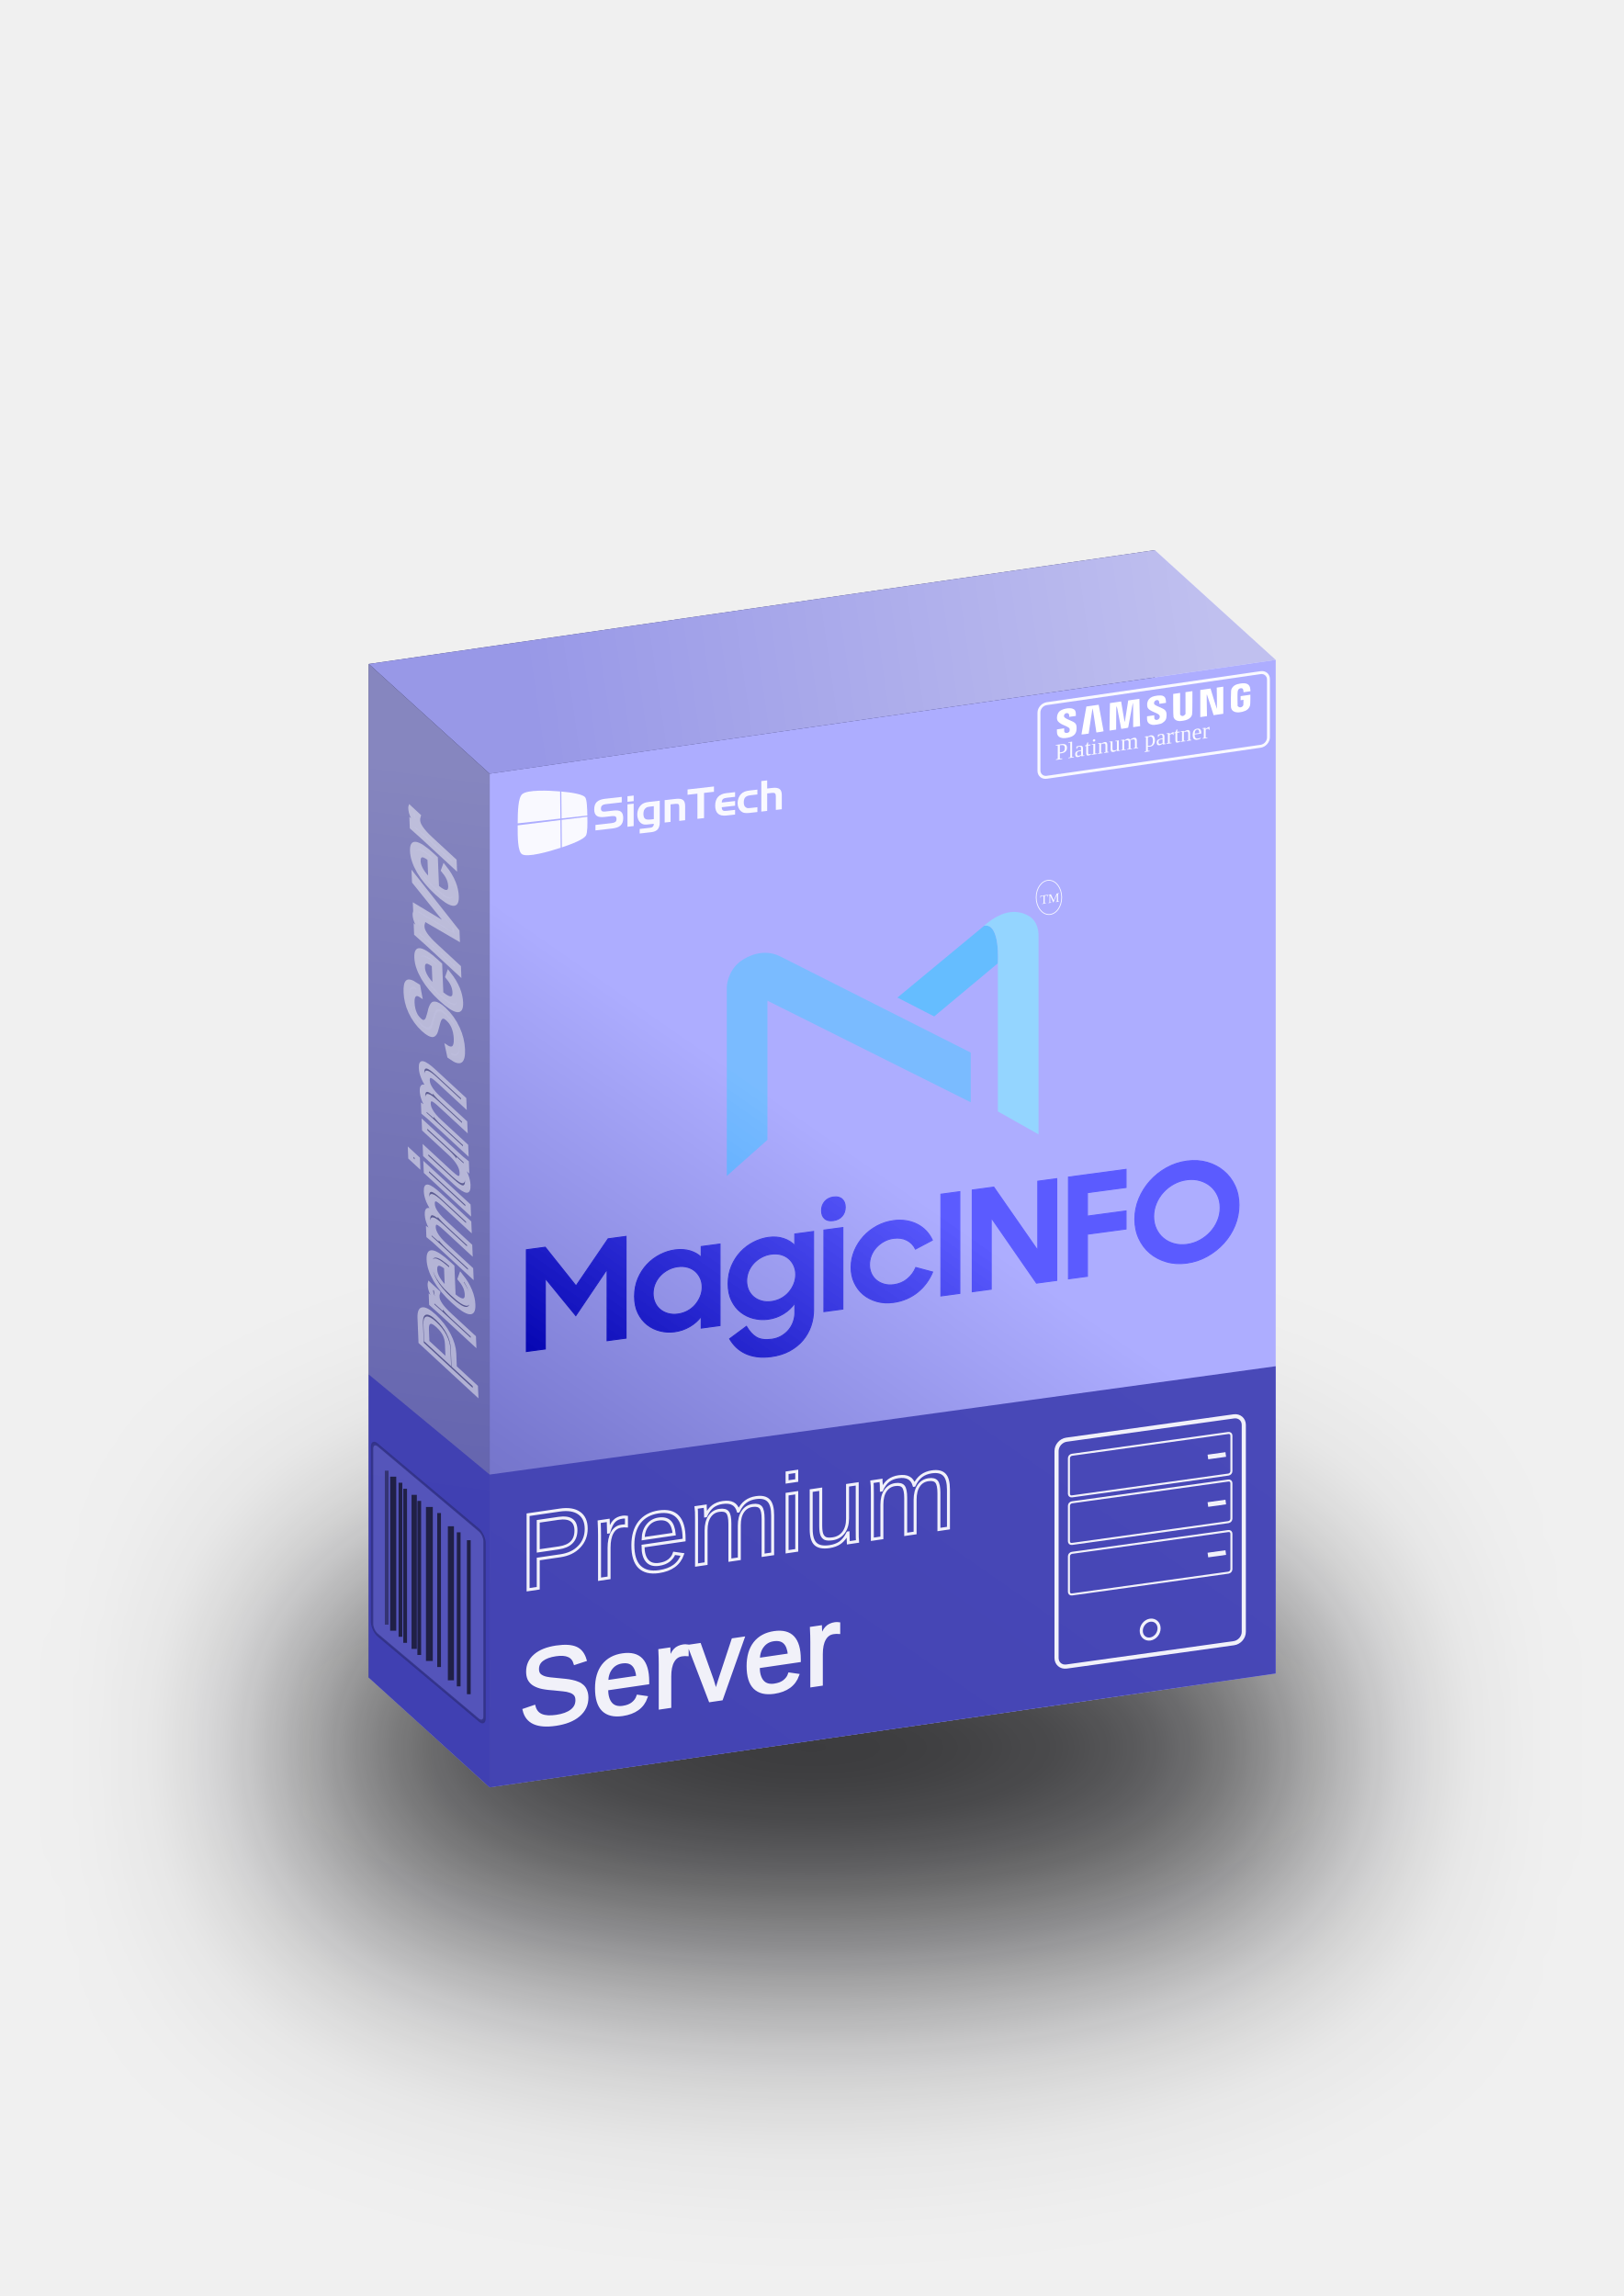
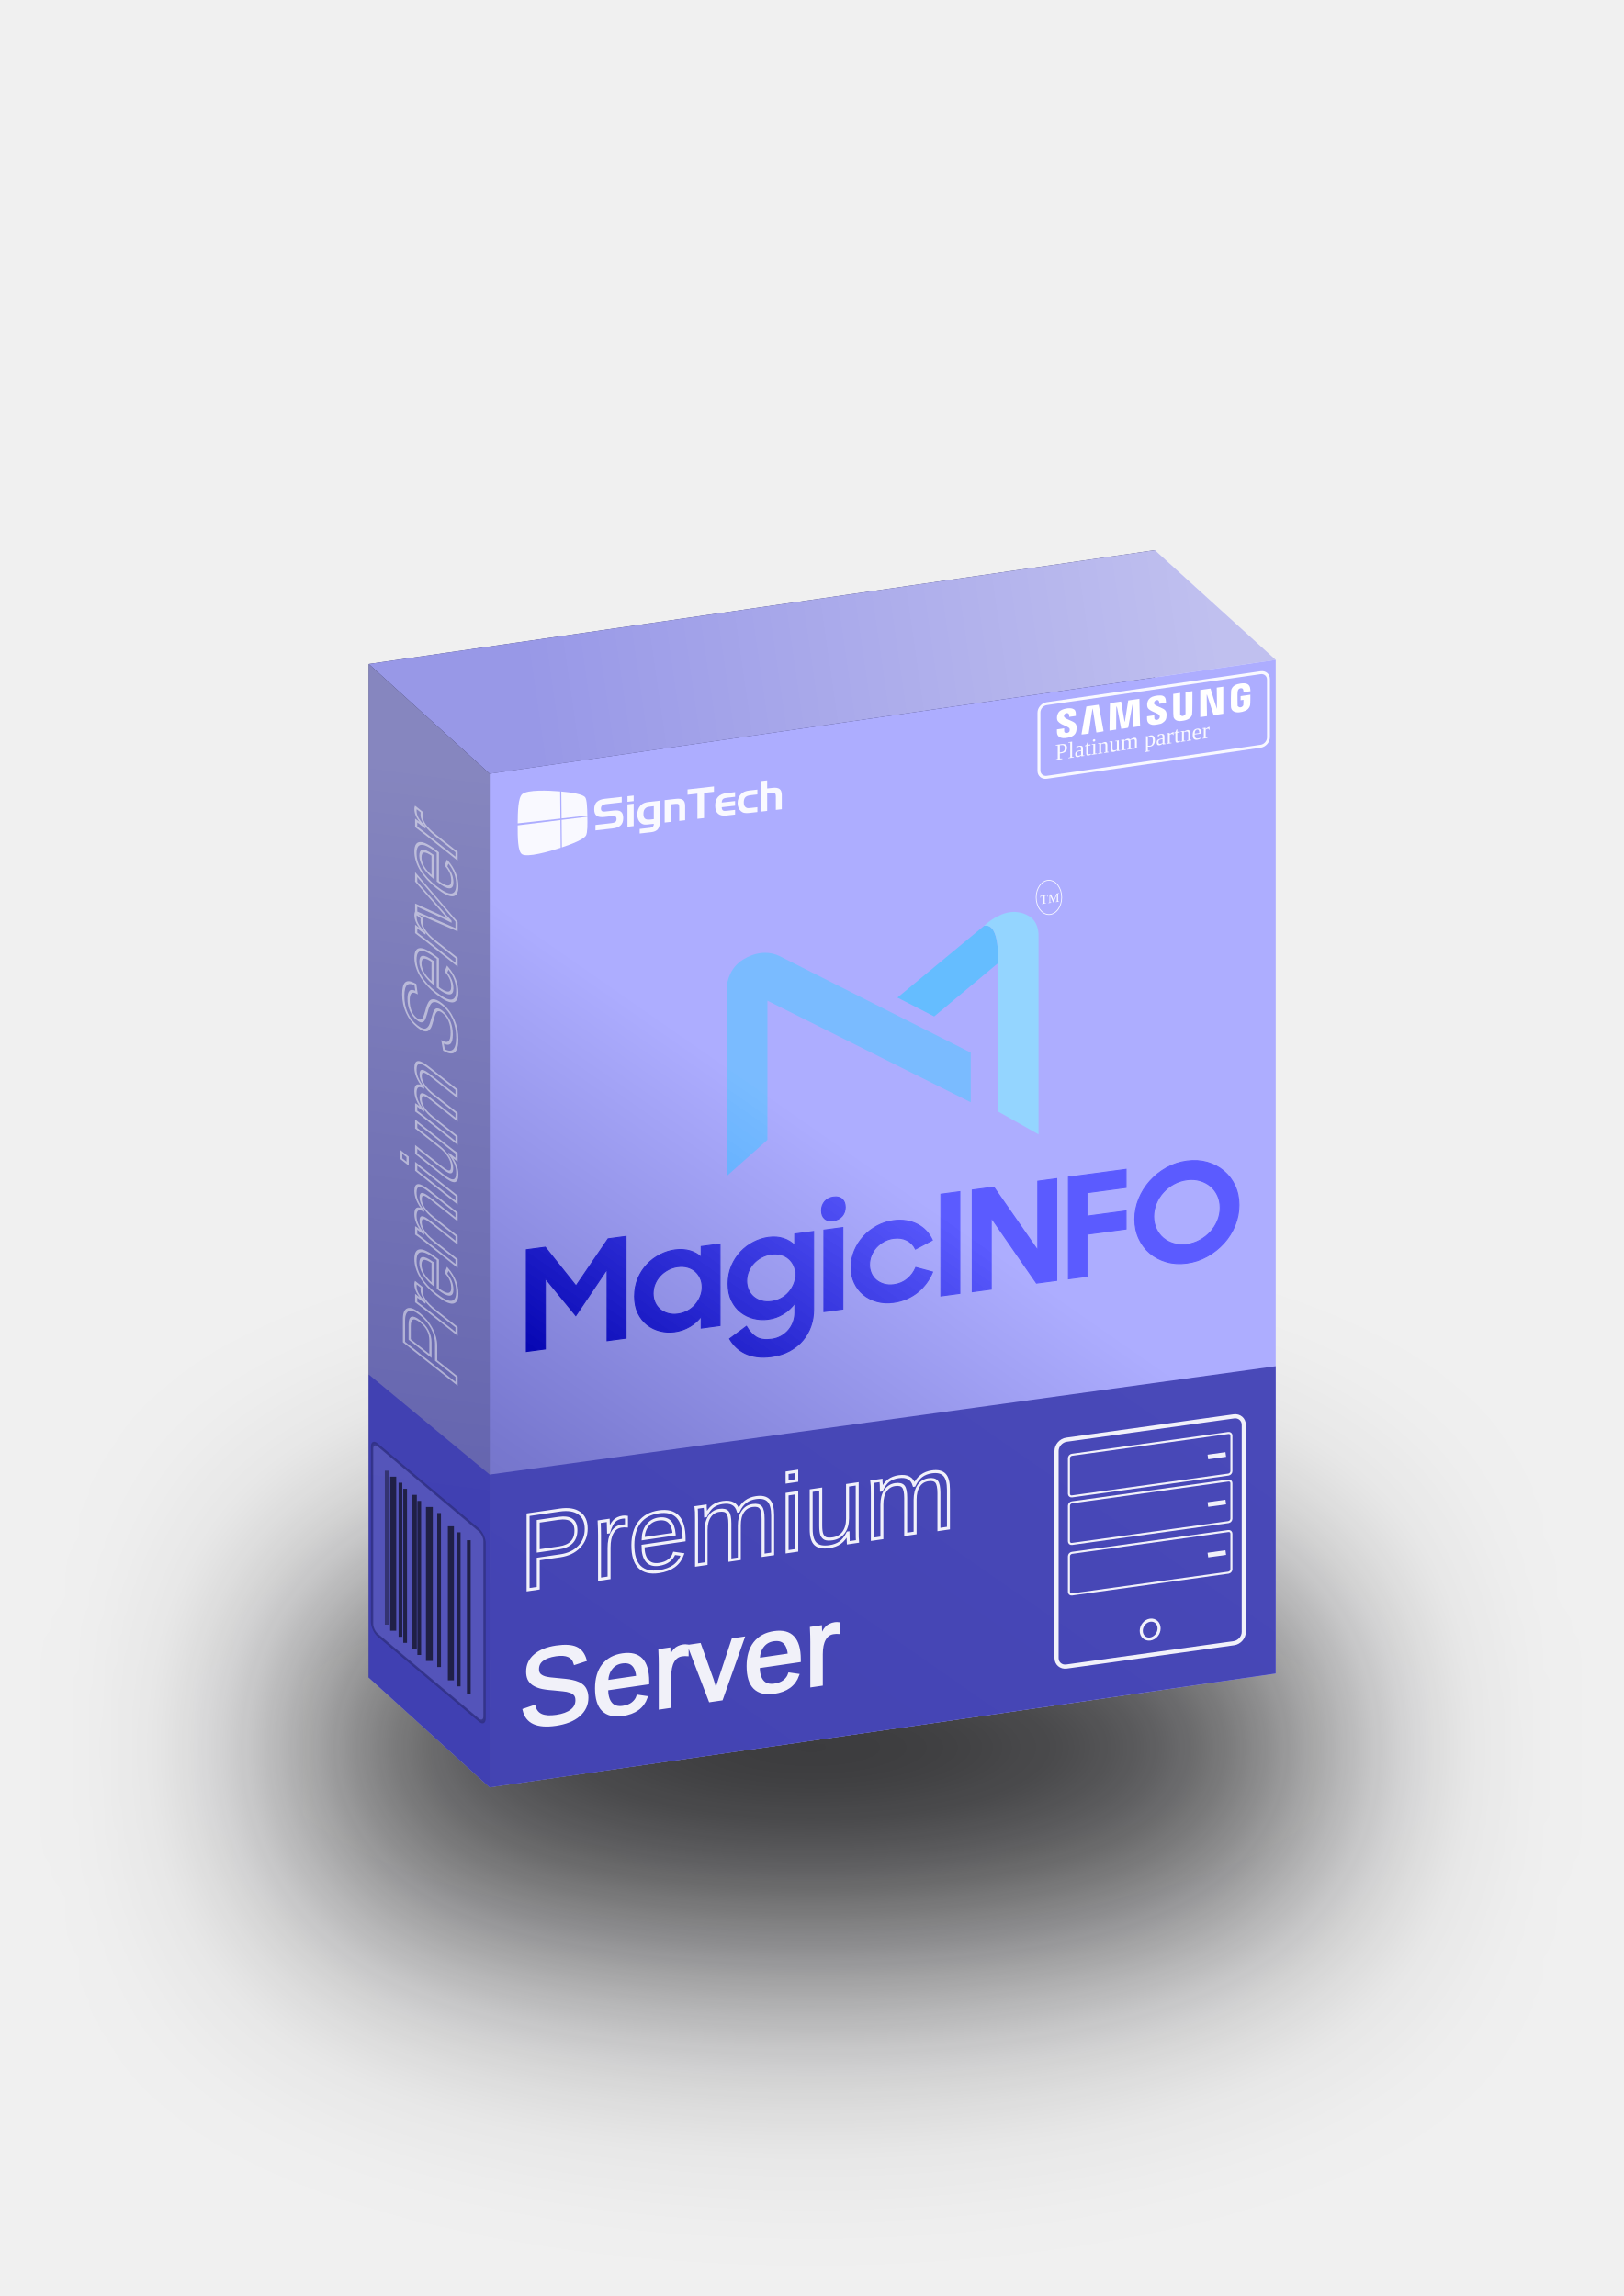
<svg xmlns="http://www.w3.org/2000/svg" xmlns:xlink="http://www.w3.org/1999/xlink" width="210mm" height="297mm" viewBox="0 0 210 297" version="1.1" id="svg316" xml:space="preserve">
  <defs id="defs313">
    <rect x="159" y="64" width="500" height="128" id="rect251561" />
    <rect x="-145" y="500.213" width="296" height="135.787" id="rect251554" />
    <rect x="252" y="730" width="206" height="133" id="rect27036" />
    <linearGradient id="linearGradient11062">
      <stop style="stop-color:#9898e7;stop-opacity:1;" offset="0.127" id="stop11058" />
      <stop style="stop-color:#c0c0ef;stop-opacity:1;" offset="1" id="stop11060" />
    </linearGradient>
    <linearGradient id="linearGradient9733">
      <stop style="stop-color:#adadff;stop-opacity:1;" offset="0.469" id="stop9729" />
      <stop style="stop-color:#7878cf;stop-opacity:1;" offset="0.788" id="stop11056" />
      <stop style="stop-color:#6464ae;stop-opacity:1" offset="1" id="stop9731" />
    </linearGradient>
    <linearGradient id="linearGradient8273">
      <stop style="stop-color:#5b5baa;stop-opacity:1;" offset="0" id="stop8269" />
      <stop style="stop-color:#8686bf;stop-opacity:1;" offset="1" id="stop8271" />
    </linearGradient>
    <polygon id="path-1" points="0 0 83.945 0 83.945 117.515 0 117.515" />
    <linearGradient xlink:href="#linearGradient8273" id="linearGradient8275" x1="47.694" y1="217.004" x2="63.327" y2="100.084" gradientUnits="userSpaceOnUse" />
    <linearGradient xlink:href="#linearGradient9733" id="linearGradient9735" x1="164.992" y1="85.359" x2="63.327" y2="231.199" gradientUnits="userSpaceOnUse" />
    <linearGradient xlink:href="#linearGradient11062" id="linearGradient11064" x1="55.51" y1="92.986" x2="157.176" y2="78.261" gradientUnits="userSpaceOnUse" />
    <filter style="color-interpolation-filters:sRGB;" id="filter11140" x="0" y="0" width="1" height="1">
      <feColorMatrix values="10 0.72 0.072 0 0 10 0.72 0.072 0 0 10 0.72 0.072 0 0 0 0 0 1 0 " id="feColorMatrix11138" result="fbSourceGraphic" />
      <feColorMatrix result="fbSourceGraphicAlpha" in="fbSourceGraphic" values="0 0 0 -1 0 0 0 0 -1 0 0 0 0 -1 0 0 0 0 1 0" id="feColorMatrix11142" />
      <feColorMatrix id="feColorMatrix11144" values="10 0.72 0.072 0 0 10 0.72 0.072 0 0 10 0.72 0.072 0 0 0 0 0 1 0 " in="fbSourceGraphic" />
    </filter>
    <filter style="color-interpolation-filters:sRGB" id="filter34859" x="-0.226" y="-0.934" width="1.453" height="2.868">
      <feGaussianBlur stdDeviation="16.665" id="feGaussianBlur34861" />
    </filter>
  </defs>
  <g id="layer4" style="stroke:none;fill:#010104;fill-opacity:1">
    <ellipse style="opacity:0.922;mix-blend-mode:normal;fill:#010104;fill-opacity:1;stroke:none;stroke-width:0.55;stroke-dasharray:none;stroke-opacity:1;filter:url(#filter34859)" id="path34591" cx="95.186" cy="196.42" rx="88.306" ry="21.413" transform="matrix(0.7994361,0,0,1.098844,28.81248,10.20283)" />
    <path d="M 0,0" id="path38730" class="UnoptimicedTransforms" />
  </g>
  <g id="layer6">
    <path d="m 149.359,71.163 15.633,14.196 V 216.475 l -15.633,-14.196 z" style="fill:#e9e9ff;fill-rule:evenodd;stroke:none;stroke-width:0.201;stroke-linejoin:round;stroke-opacity:1" id="path36452" />
    <path d="M 47.694,85.888 V 217.004 L 149.359,202.279 V 71.163 Z" style="fill:#353564;fill-rule:evenodd;stroke:none;stroke-width:0.228;stroke-linejoin:round;stroke-opacity:1" id="path36454" />
    <path d="M 47.694,217.004 63.327,231.199 164.992,216.475 149.359,202.279 Z" style="fill:#afafde;fill-rule:evenodd;stroke:none;stroke-width:0.228;stroke-linejoin:round;stroke-opacity:1" id="path36456" />
    <path d="M 47.694,85.888 63.327,100.084 164.992,85.359 149.359,71.163 Z" style="fill:url(#linearGradient11064);fill-opacity:1;fill-rule:evenodd;stroke:none;stroke-width:0.228;stroke-linejoin:round;stroke-opacity:1" id="path36458" />
    <path d="M 63.327,100.084 V 231.199 L 164.992,216.475 V 85.359 Z" style="fill:url(#linearGradient9735);fill-opacity:1;fill-rule:evenodd;stroke:none;stroke-width:0.17;stroke-linejoin:round;stroke-opacity:1" id="path36460" />
    <path d="M 47.694,85.888 63.327,100.084 V 231.199 L 47.694,217.004 Z" style="fill:url(#linearGradient8275);fill-opacity:1;fill-rule:evenodd;stroke:none;stroke-width:0.228;stroke-linejoin:round;stroke-opacity:1" id="path36462" />
  </g>
  <g id="layer3">
    <path id="rect40292" style="opacity:0.922;fill-opacity:1;stroke-width:1.578;fill:#4141b2" d="M 63.327,190.742 164.992,176.728 v 39.747 L 63.327,231.199 Z" />
    <path id="rect41563" style="opacity:0.922;fill:#3e3eb2;stroke-width:1.578;fill-opacity:1" d="m 47.694,177.8 15.633,12.942 v 40.457 L 47.694,217.004 Z" />
  </g>
  <g id="layer1" transform="matrix(1,-0.1625465,0,1,8.71379,63.88142)" style="mix-blend-mode:overlay">
    <g id="Group-24" transform="matrix(0.2645833,0,0,0.2645833,-12.88119,91.57754)" style="fill:none;fill-rule:evenodd;stroke:none;stroke-width:1">
      <path id="Fill-11" mask="url(#mask-2)" style="display:inline;fill:#000000;fill-rule:evenodd;stroke:#000000;stroke-width:0.498;stroke-opacity:1" d="m 423.13,58.53 c -1.77,-0.05 -3.179,0.445 -4.23,1.481 -1.041,1.038 -1.561,2.419 -1.561,4.149 0,1.727 0.495,3.126 1.498,4.197 1,1.078 2.427,1.641 4.293,1.694 1.816,0.052 3.237,-0.43 4.262,-1.451 1.02,-1.013 1.533,-2.384 1.533,-4.111 0,-1.73 -0.513,-3.14 -1.533,-4.237 -1.024,-1.095 -2.445,-1.671 -4.262,-1.723 z m 172.775,10.509 c -3.543,-0.101 -6.861,0.46 -9.947,1.678 -3.095,1.221 -5.782,2.93 -8.082,5.127 -2.29,2.198 -4.1,4.783 -5.416,7.76 -1.319,2.98 -1.977,6.199 -1.977,9.657 0,3.461 0.657,6.726 1.977,9.802 1.316,3.076 3.126,5.768 5.416,8.07 2.3,2.307 4.987,4.155 8.082,5.552 3.086,1.395 6.404,2.145 9.947,2.246 3.545,0.101 6.86,-0.46 9.951,-1.68 3.091,-1.221 5.796,-2.915 8.111,-5.091 2.32,-2.171 4.137,-4.76 5.455,-7.761 1.312,-3.001 1.973,-6.229 1.973,-9.69 0,-3.458 -0.661,-6.714 -1.973,-9.769 -1.318,-3.052 -3.135,-5.741 -5.455,-8.069 -2.315,-2.329 -5.02,-4.192 -8.111,-5.588 -3.091,-1.394 -6.407,-2.143 -9.951,-2.244 z m -322.859,-9.124 v 49.754 l 9.27,0.264 V 75.376 l 14.924,20.671 15.27,-20.151 v 34.896 l 9.268,0.264 V 61.302 l -8.791,-0.25 -15.674,20.478 -15.061,-21.353 z m 202.627,5.769 v 49.756 l 9.273,0.264 V 65.948 Z m 15.34,0.437 v 49.756 l 9.271,0.264 V 81.172 l 22.148,35.599 9.887,0.281 V 67.297 l -9.271,-0.264 V 100.906 L 501.511,66.419 Z m 47.029,1.339 v 49.756 l 9.27,0.264 V 96.895 l 18.879,0.537 V 88.571 L 547.312,88.034 V 76.583 l 18.879,0.537 v -8.859 z m 57.863,10.712 c 2.275,0.065 4.397,0.543 6.375,1.428 1.978,0.887 3.699,2.064 5.182,3.528 1.471,1.463 2.635,3.172 3.475,5.118 0.839,1.95 1.26,4.017 1.26,6.202 0,2.188 -0.421,4.232 -1.26,6.134 -0.84,1.9 -2.004,3.538 -3.475,4.919 -1.483,1.38 -3.203,2.46 -5.182,3.231 -1.978,0.776 -4.1,1.129 -6.375,1.065 -2.267,-0.065 -4.392,-0.539 -6.369,-1.427 -1.98,-0.884 -3.695,-2.061 -5.146,-3.525 -1.456,-1.464 -2.606,-3.167 -3.447,-5.116 -0.84,-1.95 -1.258,-4.018 -1.258,-6.206 0,-2.185 0.418,-4.228 1.258,-6.13 0.842,-1.899 1.992,-3.542 3.447,-4.921 1.451,-1.381 3.167,-2.46 5.146,-3.234 1.977,-0.772 4.102,-1.129 6.369,-1.065 z m -250.207,-6.375 c -2.496,-0.071 -4.932,0.31 -7.32,1.139 -2.384,0.832 -4.501,2.072 -6.34,3.73 -1.843,1.653 -3.317,3.704 -4.43,6.147 -1.12,2.444 -1.668,5.264 -1.668,8.462 0,3.152 0.564,5.984 1.697,8.49 1.138,2.508 2.635,4.64 4.498,6.402 1.864,1.759 3.969,3.126 6.309,4.088 2.336,0.965 4.71,1.482 7.119,1.55 2.636,0.075 5.091,-0.368 7.367,-1.323 2.267,-0.955 4.13,-2.305 5.586,-4.044 v 5.668 l 9.203,0.262 V 72.491 l -9.203,-0.262 v 5.26 c -1.456,-1.687 -3.295,-3.039 -5.521,-4.054 -2.227,-1.016 -4.66,-1.564 -7.297,-1.639 z m 45.734,1.302 c -2.498,-0.071 -4.937,0.31 -7.322,1.139 -2.386,0.832 -4.498,2.073 -6.342,3.73 -1.839,1.655 -3.315,3.706 -4.426,6.149 -1.122,2.442 -1.67,5.263 -1.67,8.46 0,3.152 0.564,5.984 1.699,8.49 1.135,2.508 2.632,4.639 4.496,6.399 1.864,1.759 3.968,3.128 6.307,4.09 2.341,0.965 4.71,1.482 7.121,1.55 2.682,0.076 5.159,-0.398 7.43,-1.425 2.275,-1.025 4.139,-2.472 5.59,-4.337 v 4.633 c 0,1.499 -0.262,2.946 -0.781,4.339 -0.521,1.393 -1.271,2.599 -2.25,3.618 -0.975,1.018 -2.173,1.823 -3.576,2.42 -1.408,0.595 -2.978,0.868 -4.705,0.819 -3.182,-0.091 -5.68,-0.82 -7.496,-2.186 -1.818,-1.371 -3.455,-3.419 -4.906,-6.138 l -8.184,4.74 c 0.912,1.706 2,3.273 3.271,4.695 1.276,1.422 2.75,2.67 4.432,3.737 1.68,1.071 3.583,1.919 5.697,2.547 2.106,0.626 4.46,0.98 7.049,1.054 3.362,0.096 6.326,-0.349 8.895,-1.327 2.568,-0.984 4.714,-2.357 6.443,-4.123 1.724,-1.769 3.029,-3.854 3.92,-6.252 0.882,-2.396 1.324,-4.986 1.324,-7.767 V 73.793 l -9.199,-0.262 v 5.631 c -1.457,-1.786 -3.295,-3.226 -5.523,-4.314 -2.227,-1.089 -4.659,-1.676 -7.293,-1.751 z m 61.07,1.739 c -2.905,-0.083 -5.623,0.358 -8.146,1.315 -2.52,0.957 -4.709,2.319 -6.578,4.082 -1.864,1.765 -3.324,3.844 -4.389,6.246 -1.074,2.403 -1.604,5.005 -1.604,7.808 0,2.758 0.53,5.366 1.604,7.829 1.065,2.461 2.524,4.616 4.389,6.465 1.869,1.849 4.058,3.334 6.578,4.457 2.523,1.123 5.241,1.727 8.146,1.81 2.317,0.066 4.477,-0.176 6.48,-0.718 1.992,-0.547 3.803,-1.34 5.414,-2.387 1.61,-1.044 3.031,-2.308 4.262,-3.789 1.228,-1.481 2.225,-3.1 2.996,-4.86 l -8.246,-3.559 c -0.907,2.02 -2.288,3.653 -4.121,4.9 -1.843,1.246 -4.056,1.834 -6.648,1.76 -1.683,-0.048 -3.248,-0.39 -4.699,-1.028 -1.457,-0.637 -2.72,-1.487 -3.783,-2.541 -1.072,-1.05 -1.9,-2.276 -2.494,-3.678 -0.584,-1.403 -0.883,-2.87 -0.883,-4.408 0,-1.575 0.299,-3.048 0.883,-4.418 0.595,-1.367 1.422,-2.547 2.494,-3.54 1.063,-0.994 2.318,-1.766 3.748,-2.323 1.429,-0.554 2.982,-0.808 4.67,-0.76 2.45,0.07 4.617,0.738 6.506,2.007 1.884,1.27 3.281,2.944 4.193,5.016 l 8.246,-3.021 c -0.771,-1.807 -1.772,-3.466 -2.998,-4.974 -1.231,-1.507 -2.656,-2.821 -4.297,-3.939 -1.635,-1.117 -3.441,-2.008 -5.416,-2.666 -1.978,-0.66 -4.08,-1.022 -6.307,-1.086 z m -34.008,-0.9 v 39.875 l 9.271,0.264 V 74.201 Z m -71.428,6.283 c 1.724,0.049 3.316,0.397 4.773,1.034 1.451,0.637 2.698,1.496 3.746,2.571 1.041,1.073 1.869,2.323 2.486,3.752 0.618,1.425 0.918,2.926 0.918,4.505 0,1.622 -0.299,3.128 -0.918,4.521 -0.617,1.39 -1.446,2.602 -2.486,3.64 -1.048,1.039 -2.295,1.834 -3.746,2.393 -1.457,0.556 -3.05,0.806 -4.773,0.757 -1.682,-0.048 -3.262,-0.388 -4.74,-1.028 -1.474,-0.642 -2.76,-1.501 -3.848,-2.578 -1.092,-1.075 -1.943,-2.338 -2.559,-3.784 -0.609,-1.447 -0.918,-2.982 -0.918,-4.604 0,-1.62 0.308,-3.127 0.918,-4.519 0.615,-1.392 1.467,-2.583 2.559,-3.578 1.087,-0.993 2.374,-1.766 3.848,-2.32 1.478,-0.554 3.059,-0.811 4.74,-0.763 z m 45.734,1.302 c 1.722,0.049 3.315,0.395 4.77,1.032 1.451,0.637 2.7,1.496 3.748,2.572 1.042,1.073 1.871,2.326 2.486,3.754 0.615,1.425 0.916,2.927 0.916,4.507 0,1.622 -0.301,3.126 -0.916,4.519 -0.615,1.392 -1.444,2.604 -2.486,3.64 -1.048,1.039 -2.297,1.834 -3.748,2.393 -1.454,0.556 -3.047,0.808 -4.77,0.759 -1.683,-0.048 -3.264,-0.39 -4.742,-1.03 -1.475,-0.643 -2.759,-1.5 -3.846,-2.576 -1.09,-1.076 -1.948,-2.338 -2.559,-3.786 -0.611,-1.448 -0.92,-2.981 -0.92,-4.602 0,-1.622 0.309,-3.129 0.92,-4.521 0.611,-1.39 1.468,-2.581 2.559,-3.578 1.087,-0.992 2.371,-1.768 3.846,-2.322 1.478,-0.554 3.059,-0.809 4.742,-0.761 z" />
      <path d="m 377.502,-63.964 c -6.218,3.759 -6.481,11.249 -6.481,11.249 v 92.485 l 19.871,-14.42 v -68.04 l 99.392,65.828 v -24.3 l -93.173,-62.195 c -10.188,-6.755 -19.608,-0.608 -19.608,-0.608" id="Fill-1" fill="#3096ff" style="stroke-width:0.498" />
      <path d="m 496.853,-62.124 -42.411,28.23 17.957,12.143 31.13,-20.935 c 0,0 1.375,-19.611 -6.676,-19.438" id="Fill-3" fill="#0f9947" style="stroke-width:0.498" />
      <path d="m 517.748,-63.964 c 0,0 -4.852,-3.747 -11.523,-2.48 -0.106,0.021 -0.202,0.043 -0.314,0.064 -0.204,0.04 -0.398,0.084 -0.601,0.132 -0.446,0.111 -0.897,0.246 -1.355,0.412 -1.244,0.332 -2.553,0.924 -3.711,1.55 -1.954,1.042 -3.468,2.155 -3.468,2.155 l 0.055,0.009 c 8.072,-0.177 6.698,19.433 6.698,19.433 v 63.622 8.828 l 19.881,14.43 v -8.835 -88.071 c 0,0 0.55,-7.491 -5.662,-11.249" id="Fill-5" fill="#59bd69" style="stroke-width:0.498" />
      <ellipse style="mix-blend-mode:overlay;opacity:0.922;fill:none;fill-opacity:1;stroke:#ffffff;stroke-width:0.101;stroke-dasharray:none;stroke-opacity:1" id="path45231" cx="135.663" cy="116.084" rx="1.651" ry="2.213" transform="matrix(3.779528,0.6143488,0,3.779528,15.75081,-592.9147)" />
      <text xml:space="preserve" style="mix-blend-mode:overlay;font-size:1.675px;opacity:0.922;fill:#ffffff;fill-opacity:1;stroke:none;stroke-width:0.073;stroke-dasharray:none;stroke-opacity:1" x="134.523" y="135.717" id="text45287" transform="matrix(3.779528,0.08771344,0,3.779528,15.75081,-592.9147)">
        <tspan id="tspan45285" style="fill:#ffffff;fill-opacity:1;stroke:none;stroke-width:0.073" x="134.523" y="135.717">TM</tspan>
      </text>
    </g>
  </g>
  <g transform="matrix(0.1246421,-0.00868843,0,0.1246421,58.77742,-3.156186)" id="layer1-3" style="filter:url(#filter11140)">
    <g transform="matrix(0.6892451,-0.03019832,0,0.6892451,11.57418,762.9469)" style="font-style:normal;font-variant:normal;font-weight:normal;font-stretch:normal;font-size:64px;line-height:125%;font-family:'HandelGothic TL';-inkscape-font-specification:'HandelGothic TL';letter-spacing:0px;word-spacing:0px;mix-blend-mode:overlay;fill:#7086b3;fill-opacity:1;stroke:none;enable-background:new;opacity:0.922" id="flowRoot2999">
      <path d="m 195.469,195.325 h 24.193 c 2.56,1e-5 4.448,-0.363 5.664,-1.088 1.216,-0.725 1.824,-2.091 1.824,-4.098 -4e-5,-2.047 -0.555,-3.444 -1.664,-4.19 -1.109,-0.747 -2.838,-1.12 -5.186,-1.12 h -11.391 c -5.292,2e-5 -9.164,-1.035 -11.617,-3.104 -2.453,-2.07 -3.68,-5.429 -3.68,-10.079 0,-4.992 1.323,-8.587 3.968,-10.784 2.645,-2.197 6.699,-3.296 12.161,-3.296 h 25.279 v 8.191 h -23.871 c -2.561,4e-5 -4.439,0.469 -5.634,1.408 -1.195,0.939 -1.792,2.475 -1.792,4.607 -1e-5,3.328 2.027,4.992 6.08,4.992 h 12.801 c 2.56,3e-5 4.768,0.224 6.624,0.672 1.856,0.448 3.371,1.184 4.544,2.208 1.173,1.024 2.048,2.368 2.624,4.032 0.576,1.664 0.864,3.691 0.864,6.08 -5e-5,4.863 -1.312,8.372 -3.937,10.527 -2.624,2.155 -6.667,3.232 -12.128,3.232 h -25.729 z" id="path3235" style="fill:#7186b3;fill-opacity:1" />
      <path d="m 243.652,169.788 h 9.344 v 33.729 h -9.344 z m 0,-12.223 h 9.344 v 8.383 h -9.344 z" id="path3237" />
      <path d="m 262.061,208.893 h 15.936 c 1.75,0 3.073,-0.416 3.969,-1.248 0.896,-0.832 1.344,-2.016 1.344,-3.553 v -0.576 h -7.232 c -1.28,0 -2.485,-0.021 -3.616,-0.065 -1.131,-0.043 -2.208,-0.182 -3.231,-0.416 -1.023,-0.234 -2.015,-0.607 -2.976,-1.119 -0.96,-0.512 -1.91,-1.216 -2.849,-2.113 -1.578,-1.492 -2.805,-3.369 -3.68,-5.631 -0.875,-2.262 -1.312,-4.736 -1.312,-7.424 0,-2.689 0.438,-5.153 1.312,-7.393 0.875,-2.24 2.102,-4.106 3.68,-5.6 1.621,-1.579 3.434,-2.636 5.439,-3.169 2.005,-0.533 4.416,-0.8 7.232,-0.8 h 16.191 v 32.512 c -4e-5,4.566 -1.003,7.948 -3.008,10.146 -2.005,2.197 -5.247,3.296 -9.727,3.296 h -17.473 z m 21.248,-12.354 v -19.52 h -4.607 c -1.494,3e-5 -2.806,0.043 -3.937,0.128 -1.131,0.085 -2.166,0.405 -3.104,0.96 -1.451,0.853 -2.474,1.973 -3.071,3.359 -0.597,1.387 -0.896,3.147 -0.896,5.281 -10e-6,1.919 0.213,3.519 0.64,4.799 0.426,1.28 1.088,2.283 1.983,3.009 0.896,0.726 2.037,1.238 3.424,1.536 1.387,0.298 3.04,0.447 4.961,0.447 z" id="path3239" />
      <path d="m 299.652,169.788 h 16.768 c 4.992,4e-5 8.587,0.939 10.784,2.816 2.197,1.878 3.296,5.056 3.296,9.535 v 21.377 h -8.895 v -20.287 c -3e-5,-1.152 -0.075,-2.123 -0.225,-2.913 -0.15,-0.79 -0.427,-1.409 -0.832,-1.856 -0.405,-0.448 -0.992,-0.768 -1.76,-0.96 -0.768,-0.192 -1.792,-0.288 -3.072,-0.288 h -7.168 v 26.305 h -8.896 z" id="path3241" />
      <path d="m 348.971,165.628 h -14.848 v -8 h 39.744 v 8 h -14.912 v 37.889 h -9.984 z" id="path3243" />
      <path d="m 392.693,203.516 c -5.633,0 -9.868,-1.408 -12.705,-4.224 -2.837,-2.816 -4.256,-7.019 -4.256,-12.608 0,-5.547 1.419,-9.75 4.256,-12.608 2.837,-2.859 7.072,-4.288 12.705,-4.288 h 12.99 v 7.041 H 393.908 c -1.408,2e-5 -2.634,0.075 -3.68,0.224 -1.046,0.149 -1.899,0.458 -2.561,0.928 -0.661,0.469 -1.163,1.12 -1.504,1.952 -0.341,0.832 -0.533,1.91 -0.576,3.232 h 20.096 v 7.039 h -20.096 c 0.043,1.409 0.225,2.519 0.545,3.329 0.32,0.811 0.811,1.44 1.472,1.888 0.661,0.448 1.503,0.736 2.527,0.864 1.024,0.128 2.261,0.192 3.712,0.192 h 11.84 v 7.039 z" id="path3245" />
      <path d="m 427.146,203.516 c -2.816,0 -5.238,-0.288 -7.265,-0.864 -2.027,-0.576 -3.829,-1.632 -5.407,-3.167 -1.536,-1.493 -2.753,-3.339 -3.648,-5.536 -0.896,-2.197 -1.344,-4.576 -1.344,-7.136 0,-2.689 0.438,-5.153 1.312,-7.393 0.875,-2.24 2.102,-4.106 3.68,-5.6 1.578,-1.493 3.381,-2.539 5.407,-3.137 2.027,-0.598 4.448,-0.896 7.265,-0.896 h 12.096 v 7.297 h -9.473 c -1.919,2e-5 -3.572,0.139 -4.959,0.416 -1.387,0.277 -2.528,0.779 -3.424,1.504 -0.896,0.725 -1.557,1.717 -1.984,2.976 -0.427,1.258 -0.641,2.869 -0.641,4.833 -1e-5,2.047 0.32,3.743 0.96,5.087 0.64,1.344 1.643,2.443 3.009,3.296 0.896,0.555 1.92,0.875 3.072,0.96 1.152,0.085 2.475,0.128 3.967,0.128 h 9.473 v 7.232 z" id="path3247" />
      <path d="m 445.152,157.565 h 8.832 v 12.223 h 7.936 c 4.908,4e-5 8.481,0.96 10.721,2.88 2.24,1.92 3.359,5.077 3.359,9.472 v 21.377 h -8.959 v -20.352 c -3e-5,-1.109 -0.096,-2.048 -0.288,-2.816 -0.192,-0.768 -0.512,-1.387 -0.96,-1.856 -0.448,-0.469 -1.056,-0.8 -1.824,-0.992 -0.768,-0.192 -1.729,-0.288 -2.881,-0.288 h -7.104 v 26.305 h -8.832 z" id="path3249" />
    </g>
    <g id="g4195-4" style="font-style:normal;font-variant:normal;font-weight:normal;font-stretch:normal;font-size:64px;line-height:125%;font-family:'HandelGothic TL';-inkscape-font-specification:'HandelGothic TL';letter-spacing:0px;word-spacing:0px;mix-blend-mode:overlay;fill:#7086b3;fill-opacity:1;stroke:none;enable-background:new;opacity:0.922" transform="matrix(0.453866,-0.01988551,0,0.513757,22.7329,450.9626)">
      <path style="fill:#89a1d3;fill-opacity:1;fill-rule:evenodd;stroke:none" d="m 248.989,810.472 c -5.279,-7.277 -32.447,-13.473 -54.811,-17.449 0.203,18.008 0.407,36.133 0.613,54.376 22.522,0.014 41.959,0.026 58.905,0.037 -0.321,-14.744 -0.905,-31.764 -4.706,-36.964 0,0 0,0 0,0" id="path4392-4" />
      <path style="fill:#7086b3;fill-opacity:1;fill-rule:evenodd;stroke:none" d="m 250.61,887.399 c -5.051,7.544 -32.469,14.199 -55.16,18.53 -0.21,-18.625 -0.418,-37.128 -0.625,-55.511 22.531,-0.208 41.974,-0.387 58.924,-0.544 0.323,14.835 0.484,32.158 -3.138,37.524 0,0 0,0 0,0" id="path4390-8" />
      <path style="fill:#7086b3;fill-opacity:1;fill-rule:evenodd;stroke:none" d="m 104.924,789.26 c 12.103,-7.917 59.954,-1.447 86.607,3.292 0.196,18.162 0.393,36.443 0.592,54.845 -26.888,-0.017 -58.901,-0.037 -97.66,-0.062 0.16,-24.192 0.918,-51.898 10.461,-58.075 0,0 0,0 0,0" id="path4388-8" />
      <path style="fill:#7086b3;fill-opacity:1;fill-rule:evenodd;stroke:none" d="m 104.341,910.644 c 12.325,8.183 61.279,0.979 88.419,-4.201 -0.203,-18.79 -0.404,-37.456 -0.604,-56 -26.901,0.248 -58.933,0.544 -97.719,0.902 -0.162,24.438 0.235,52.948 9.905,59.299 0,0 0,0 0,0" id="rect2993-9-1-2" />
      <path id="rect2993-1-7-1-9-8-0-1-9-4" d="m 98.956,810.114 c -0.427,-9.297 4.981,-16.876 8.309,-18.373 1.257,-0.772 9.478,-4.808 25.261,-5.34 -12.807,2.195 -19.599,4.925 -22.198,5.733 -2.803,1.185 -4.77,3.09 -4.77,3.09 -2.69,3.293 -2.782,4.157 -4.041,6.592 -1.758,5.118 -1.55,3.224 -2.561,8.298 z" style="opacity:0.45;fill:#ffffff;fill-opacity:1;fill-rule:nonzero;stroke:none" />
      <path id="rect2993-1-7-1-9-8-0-1-9-5-5" d="m 251.142,829.927 c 0.29,-10.499 -3.383,-19.059 -5.642,-20.749 -0.854,-0.871 -6.436,-5.43 -17.155,-6.031 8.697,2.479 13.31,5.561 15.075,6.474 1.903,1.339 3.239,3.49 3.239,3.49 1.827,3.718 1.889,4.695 2.744,7.445 1.194,5.78 1.052,3.64 1.739,9.371 z" style="opacity:0.45;fill:#ffffff;fill-opacity:1;fill-rule:nonzero;stroke:none" />
      <path id="rect2993-1-7-1-9-8-0-1-9-57-5" d="m 98.441,886.715 c -0.427,10.499 4.981,19.059 8.309,20.749 1.257,0.872 9.478,5.43 25.261,6.031 -12.807,-2.479 -19.6,-5.561 -22.198,-6.474 -2.803,-1.339 -4.77,-3.49 -4.77,-3.49 -2.69,-3.718 -2.782,-4.695 -4.041,-7.445 -1.758,-5.78 -1.55,-3.64 -2.561,-9.371 z" style="opacity:0.45;fill:#ffffff;fill-opacity:1;fill-rule:nonzero;stroke:none" />
      <path id="rect2993-1-7-1-9-8-0-1-9-5-4-1" d="m 253.155,866.077 c 0.219,10.499 -2.558,19.059 -4.267,20.749 -0.646,0.872 -4.867,5.43 -12.973,6.031 6.577,-2.479 10.065,-5.561 11.4,-6.474 1.439,-1.339 2.45,-3.49 2.45,-3.49 1.381,-3.718 1.429,-4.695 2.075,-7.445 0.903,-5.78 0.796,-3.64 1.315,-9.371 z" style="opacity:0.45;fill:#ffffff;fill-opacity:1;fill-rule:nonzero;stroke:none" />
    </g>
  </g>
  <g id="layer7">
    <text xml:space="preserve" style="font-size:14.111px;opacity:0.922;fill:none;fill-opacity:0;stroke:#ffffff;stroke-width:0.384;stroke-dasharray:none;stroke-opacity:1" x="67.145" y="215.653" id="text43665" transform="skewY(-8.340323)">
      <tspan id="tspan43663" style="font-style:normal;font-variant:normal;font-weight:normal;font-stretch:normal;font-family:Arial;-inkscape-font-specification:Arial;fill:none;fill-opacity:0;stroke:#ffffff;stroke-width:0.384;stroke-dasharray:none;stroke-opacity:1" x="67.145" y="215.653">Premium</tspan>
      <tspan style="font-style:normal;font-variant:normal;font-weight:normal;font-stretch:normal;font-family:Arial;-inkscape-font-specification:Arial;fill:#ffffff;fill-opacity:1;stroke:#ffffff;stroke-width:0.384;stroke-dasharray:none;stroke-opacity:1" x="67.145" y="233.455" id="tspan43667">Server</tspan>
    </text>
    <path id="rect44788" style="opacity:0.922;fill:none;stroke:#ffffff;stroke-width:0.535;stroke-opacity:1" d="m 137.934,186.232 21.645,-3.018 c 0.712,-0.099 1.286,0.394 1.286,1.106 v 26.771 c 0,0.712 -0.573,1.366 -1.286,1.465 l -21.645,3.018 c -0.712,0.099 -1.286,-0.394 -1.286,-1.106 v -26.771 c 0,-0.712 0.573,-1.366 1.286,-1.465 z" />
    <path id="rect44790" style="opacity:0.922;fill:none;stroke:#ffffff;stroke-width:0.262;stroke-opacity:1" d="m 138.638,188.184 20.236,-2.821 c 0.215,-0.03 0.389,0.119 0.389,0.335 v 4.604 c 0,0.215 -0.173,0.413 -0.389,0.443 l -20.236,2.821 c -0.215,0.03 -0.389,-0.119 -0.389,-0.335 v -4.604 c 0,-0.215 0.173,-0.413 0.389,-0.443 z" />
    <path id="rect44792" style="opacity:0.922;fill:none;stroke:#ffffff;stroke-width:0.262;stroke-opacity:1" d="m 138.638,194.334 20.236,-2.821 c 0.215,-0.03 0.389,0.119 0.389,0.335 v 4.604 c 0,0.215 -0.173,0.413 -0.389,0.443 l -20.236,2.821 c -0.215,0.03 -0.389,-0.119 -0.389,-0.335 v -4.604 c 0,-0.215 0.173,-0.413 0.389,-0.443 z" />
    <path id="rect44796" style="opacity:0.922;fill:none;stroke:#ffffff;stroke-width:0.262;stroke-opacity:1" d="m 138.638,200.869 20.236,-2.821 c 0.215,-0.03 0.389,0.119 0.389,0.335 v 4.604 c 0,0.215 -0.173,0.413 -0.389,0.443 l -20.236,2.821 c -0.215,0.03 -0.389,-0.119 -0.389,-0.335 v -4.604 c 0,-0.215 0.173,-0.413 0.389,-0.443 z" />
    <path id="path44904" style="opacity:0.922;fill:none;stroke:#ffffff;stroke-width:0.399;stroke-opacity:1" d="m 149.909,210.637 a 1.101,1.274 32.197 0 1 -1.153,1.378 1.101,1.274 32.197 0 1 -1.153,-1.056 1.101,1.274 32.197 0 1 1.153,-1.378 1.101,1.274 32.197 0 1 1.153,1.056 z" />
    <path style="opacity:0.922;fill:none;fill-opacity:1;stroke:#ffffff;stroke-width:0.603;stroke-dasharray:none;stroke-opacity:1" d="m 158.533,188.146 -2.31,0.322" id="path44906" />
    <path style="opacity:0.922;fill:none;fill-opacity:1;stroke:#ffffff;stroke-width:0.603;stroke-dasharray:none;stroke-opacity:1" d="m 158.533,194.296 -2.31,0.322" id="path44908" />
    <path style="opacity:0.922;fill:none;fill-opacity:1;stroke:#ffffff;stroke-width:0.603;stroke-dasharray:none;stroke-opacity:1" d="m 158.533,200.831 -2.31,0.322" id="path44910" />
  </g>
  <g id="layer9">
    <text xml:space="preserve" transform="scale(0.2645833)" id="text251559" style="font-style:normal;font-variant:normal;font-weight:normal;font-stretch:normal;font-size:32px;font-family:Arial;-inkscape-font-specification:Arial;white-space:pre;shape-inside:url(#rect251561);display:inline;opacity:0.383;fill:#000000;fill-opacity:0.368;stroke:#000000;stroke-width:5.609;stroke-dasharray:none;stroke-opacity:1" />
-     <text xml:space="preserve" style="font-style:normal;font-variant:normal;font-weight:normal;font-stretch:normal;font-size:9.878px;font-family:Arial;-inkscape-font-specification:Arial;opacity:0.507;fill:#000000;fill-opacity:0.368;stroke:#f8f8f8;stroke-width:0.684;stroke-dasharray:none;stroke-opacity:1" x="-128.618" y="54.351" id="text251880" transform="matrix(-0.04067847,-1.002761,1.036098,0.9577239,0,0)">
-       <tspan style="font-size:9.878px;stroke:#f8f8f8;stroke-width:0.684;stroke-dasharray:none;stroke-opacity:1" x="-128.618" y="54.351" id="tspan251882">Premium <tspan style="font-size:9.878px;fill:#ffffff;fill-opacity:0.984;stroke:#f8f8f8;stroke-opacity:1" id="tspan251936">Server</tspan>
-       </tspan>
+     <text xml:space="preserve" style="font-size:9.878px;font-family:Arial;-inkscape-font-specification:Arial;opacity:0.507;fill:#4141b2;stroke-width:0.284;stroke-dasharray:none" x="-132.843" y="59.046" id="text1223" transform="matrix(0,-1,1,0.7955925,0,0)">
+       <tspan id="tspan1221" style="fill:none;stroke:#f8f8f8;stroke-width:0.284;stroke-dasharray:none;stroke-opacity:1" x="-132.843" y="59.046">Premium Server</tspan>
    </text>
  </g>
  <g id="g244638" transform="matrix(0.705705,-0.1023564,0,0.705705,47.64008,39.13339)">
    <rect style="opacity:0.922;fill:none;fill-opacity:1;stroke:#ffffff;stroke-width:0.537;stroke-dasharray:none;stroke-opacity:1" id="rect45018" width="42.062" height="13.494" x="122.899" y="91.561" ry="1.428" />
    <text xml:space="preserve" style="font-size:4.233px;opacity:0.922;fill:none;fill-opacity:1;stroke:#ffffff;stroke-width:0.184;stroke-dasharray:none;stroke-opacity:1" x="125.859" y="102.13" id="text45023">
      <tspan id="tspan45021" style="font-size:4.233px;fill:#ffffff;fill-opacity:1;stroke:none;stroke-width:0.184;stroke-dasharray:none" x="125.859" y="102.13">Platinum partner</tspan>
    </text>
    <path style="fill:#ffffff;fill-opacity:1;stroke-width:0.058" d="m 127.349,98.318 c -0.779,-0.177 -1.153,-0.619 -1.153,-1.362 v -0.411 h 0.664 0.664 v 0.342 c 0,0.301 0.018,0.357 0.152,0.462 0.195,0.153 0.539,0.158 0.722,0.009 0.108,-0.088 0.136,-0.166 0.136,-0.382 0,-0.245 -0.023,-0.292 -0.237,-0.482 -0.131,-0.116 -0.481,-0.34 -0.778,-0.499 -0.687,-0.366 -1.169,-0.817 -1.267,-1.183 -0.153,-0.576 0.071,-1.299 0.482,-1.553 0.555,-0.343 1.719,-0.39 2.325,-0.093 0.431,0.211 0.601,0.502 0.601,1.03 v 0.385 h -0.606 -0.606 v -0.228 c 0,-0.323 -0.192,-0.534 -0.485,-0.534 -0.26,0 -0.419,0.133 -0.471,0.393 -0.054,0.268 0.208,0.525 0.963,0.942 1.159,0.641 1.348,0.877 1.343,1.679 -0.004,0.793 -0.255,1.192 -0.888,1.415 -0.347,0.122 -1.167,0.159 -1.56,0.069 z m 16.371,-0.06 c -0.732,-0.242 -1.01,-0.611 -1.01,-1.335 v -0.377 h 0.664 0.664 V 96.887 c 0,0.301 0.018,0.357 0.152,0.462 0.445,0.35 1.057,-0.134 0.8,-0.632 -0.109,-0.21 -0.322,-0.37 -1.009,-0.754 -0.572,-0.32 -0.995,-0.665 -1.126,-0.917 -0.125,-0.242 -0.162,-0.657 -0.088,-1.01 0.095,-0.455 0.415,-0.79 0.888,-0.927 0.508,-0.147 1.524,-0.104 1.903,0.081 0.395,0.193 0.567,0.475 0.604,0.988 l 0.029,0.404 h -0.614 -0.614 v -0.176 c 0,-0.213 -0.135,-0.49 -0.262,-0.539 -0.318,-0.122 -0.637,0.035 -0.694,0.341 -0.065,0.344 0.062,0.462 1.149,1.07 0.896,0.502 1.132,0.819 1.134,1.526 0.002,0.733 -0.175,1.065 -0.713,1.341 -0.259,0.133 -0.377,0.154 -0.96,0.17 -0.442,0.012 -0.741,-0.007 -0.895,-0.058 z m 4.89,0.019 c -0.542,-0.114 -0.918,-0.443 -1.049,-0.917 -0.034,-0.121 -0.058,-1.049 -0.058,-2.215 l -2.1e-4,-2.007 h 0.635 0.635 v 1.989 1.989 l 0.137,0.159 c 0.184,0.214 0.498,0.22 0.705,0.014 l 0.146,-0.146 -0.004,-2.002 -0.004,-2.002 h 0.636 0.636 l -4.4e-4,2.035 c -1.7e-4,1.242 -0.024,2.12 -0.061,2.253 -0.154,0.553 -0.689,0.857 -1.556,0.885 -0.302,0.01 -0.661,-0.006 -0.797,-0.035 z m 10.514,-0.088 c -0.601,-0.162 -0.96,-0.541 -1.028,-1.087 -0.02,-0.163 -0.028,-0.933 -0.018,-1.711 0.018,-1.335 0.026,-1.428 0.149,-1.657 0.269,-0.503 0.754,-0.716 1.632,-0.716 1.159,0 1.703,0.403 1.777,1.317 l 0.029,0.363 h -0.636 -0.636 l -0.029,-0.299 c -0.035,-0.365 -0.181,-0.509 -0.515,-0.509 -0.321,0 -0.489,0.183 -0.539,0.584 -0.021,0.171 -0.03,0.824 -0.019,1.45 l 0.019,1.139 0.159,0.159 c 0.211,0.211 0.549,0.22 0.762,0.02 0.137,-0.128 0.148,-0.176 0.148,-0.648 v -0.51 h -0.26 -0.26 v -0.375 -0.375 h 0.895 0.895 l -0.002,0.852 c -6.6e-4,0.468 -0.024,0.95 -0.052,1.071 -0.066,0.285 -0.259,0.563 -0.503,0.723 -0.431,0.283 -1.339,0.38 -1.968,0.21 z m -28.426,-0.099 c -8.5e-4,-0.04 0.201,-1.17 0.447,-2.512 l 0.449,-2.439 1.126,4.5e-5 1.126,4.5e-5 0.45,2.468 c 0.248,1.358 0.449,2.488 0.447,2.512 -0.002,0.024 -0.298,0.043 -0.659,0.043 h -0.656 l -0.029,-0.188 c -0.016,-0.103 -0.167,-1.13 -0.336,-2.281 -0.169,-1.152 -0.323,-2.074 -0.344,-2.05 -0.02,0.024 -0.148,0.797 -0.285,1.718 -0.136,0.921 -0.287,1.928 -0.335,2.237 l -0.087,0.563 h -0.657 c -0.486,0 -0.657,-0.019 -0.658,-0.072 z m 5.14,-0.611 c 0,-0.376 0.017,-1.506 0.038,-2.512 l 0.038,-1.828 h 1.023 1.023 l 0.031,0.159 c 0.017,0.087 0.152,0.925 0.301,1.862 0.149,0.937 0.285,1.742 0.302,1.79 0.036,0.098 0.073,-0.1 0.42,-2.266 l 0.247,-1.545 h 1.024 1.024 l 0.036,1.833 c 0.02,1.008 0.051,2.139 0.069,2.512 l 0.034,0.678 h -0.64 -0.64 v -2.263 c 0,-1.257 -0.022,-2.239 -0.049,-2.209 -0.027,0.03 -0.226,1.016 -0.441,2.191 -0.216,1.175 -0.404,2.169 -0.419,2.209 -0.019,0.052 -0.204,0.072 -0.651,0.072 h -0.624 l -0.057,-0.274 c -0.031,-0.151 -0.222,-1.17 -0.423,-2.266 -0.436,-2.371 -0.437,-2.37 -0.447,0.62 l -0.006,1.92 h -0.606 -0.606 z m 16.629,-1.857 v -2.483 h 0.94 0.94 l 0.571,1.963 c 0.314,1.08 0.583,1.963 0.599,1.963 0.016,0 0.015,-0.883 -0.003,-1.963 l -0.031,-1.963 h 0.6 0.6 v 2.483 2.483 h -0.886 -0.886 l -0.566,-1.862 c -0.311,-1.024 -0.601,-1.953 -0.643,-2.064 -0.066,-0.172 -0.072,0.106 -0.041,1.862 l 0.036,2.064 h -0.615 -0.615 z" id="path244632" />
  </g>
  <g id="layer8">
    <path id="rect244655" style="display:inline;opacity:0.285;fill:#ffffff;fill-opacity:0.368;stroke:#000000;stroke-width:0.402;stroke-opacity:0.792" transform="matrix(0.7654566,0.6434875,0,1,0,0)" d="M 63.827,145.844 H 80.91 c 0.531,0 0.959,0.428 0.959,0.959 v 22.677 c 0,0.531 -0.428,0.959 -0.959,0.959 H 63.827 c -0.531,0 -0.959,-0.428 -0.959,-0.959 v -22.677 c 0,-0.531 0.428,-0.959 0.959,-0.959 z" />
    <path style="opacity:0.383;fill:#ffffff;fill-opacity:0.403;stroke:#000000;stroke-width:0.484;stroke-dasharray:none;stroke-opacity:1" d="m 50.014,190.235 c 0,19.878 0,19.925 0,19.925" id="path247569" />
    <path style="opacity:0.625;fill:#ffffff;fill-opacity:0.403;stroke:#000000;stroke-width:0.484;stroke-dasharray:none;stroke-opacity:1" d="m 60.632,199.232 c 0,19.878 0,19.925 0,19.925" id="path247593" />
    <path style="opacity:0.625;fill:#ffffff;fill-opacity:0.403;stroke:#000000;stroke-width:0.784;stroke-dasharray:none;stroke-opacity:1" d="m 50.856,191.018 c 0,19.878 0,19.925 0,19.925" id="path247571" />
    <path style="opacity:0.625;fill:#ffffff;fill-opacity:0.403;stroke:#000000;stroke-width:0.484;stroke-dasharray:none;stroke-opacity:1" d="m 51.791,191.801 c 0,19.878 0,19.925 0,19.925" id="path247573" />
    <path style="opacity:0.625;fill:#ffffff;fill-opacity:0.403;stroke:#000000;stroke-width:0.484;stroke-dasharray:none;stroke-opacity:1" d="m 52.399,192.584 c 0,19.878 0,19.925 0,19.925" id="path247575" />
    <path style="opacity:0.625;fill:#ffffff;fill-opacity:0.403;stroke:#000000;stroke-width:0.684;stroke-dasharray:none;stroke-opacity:1" d="m 53.569,193.366 c 0,19.878 0,19.925 0,19.925" id="path247577" />
    <path style="opacity:0.625;fill:#ffffff;fill-opacity:0.403;stroke:#000000;stroke-width:0.484;stroke-dasharray:none;stroke-opacity:1" d="m 54.224,194.149 c 0,19.878 0,19.925 0,19.925" id="path247583" />
    <path style="opacity:0.625;fill:#ffffff;fill-opacity:0.403;stroke:#000000;stroke-width:0.884;stroke-dasharray:none;stroke-opacity:1" d="m 55.533,194.932 c 0,19.878 0,19.925 0,19.925" id="path247585" />
    <path style="opacity:0.625;fill:#ffffff;fill-opacity:0.403;stroke:#000000;stroke-width:0.484;stroke-dasharray:none;stroke-opacity:1" d="m 56.79,195.715 c 0,19.878 0,19.925 0,19.925" id="path247587" />
    <path style="opacity:0.625;fill:#ffffff;fill-opacity:0.403;stroke:#000000;stroke-width:0.784;stroke-dasharray:none;stroke-opacity:1" d="m 58.317,197.433 c 0,19.878 0,19.925 0,19.925" id="path247589" />
    <path style="opacity:0.625;fill:#ffffff;fill-opacity:0.403;stroke:#000000;stroke-width:0.484;stroke-dasharray:none;stroke-opacity:1" d="m 59.323,198.216 c 0,19.878 0,19.925 0,19.925" id="path247591" />
  </g>
</svg>
